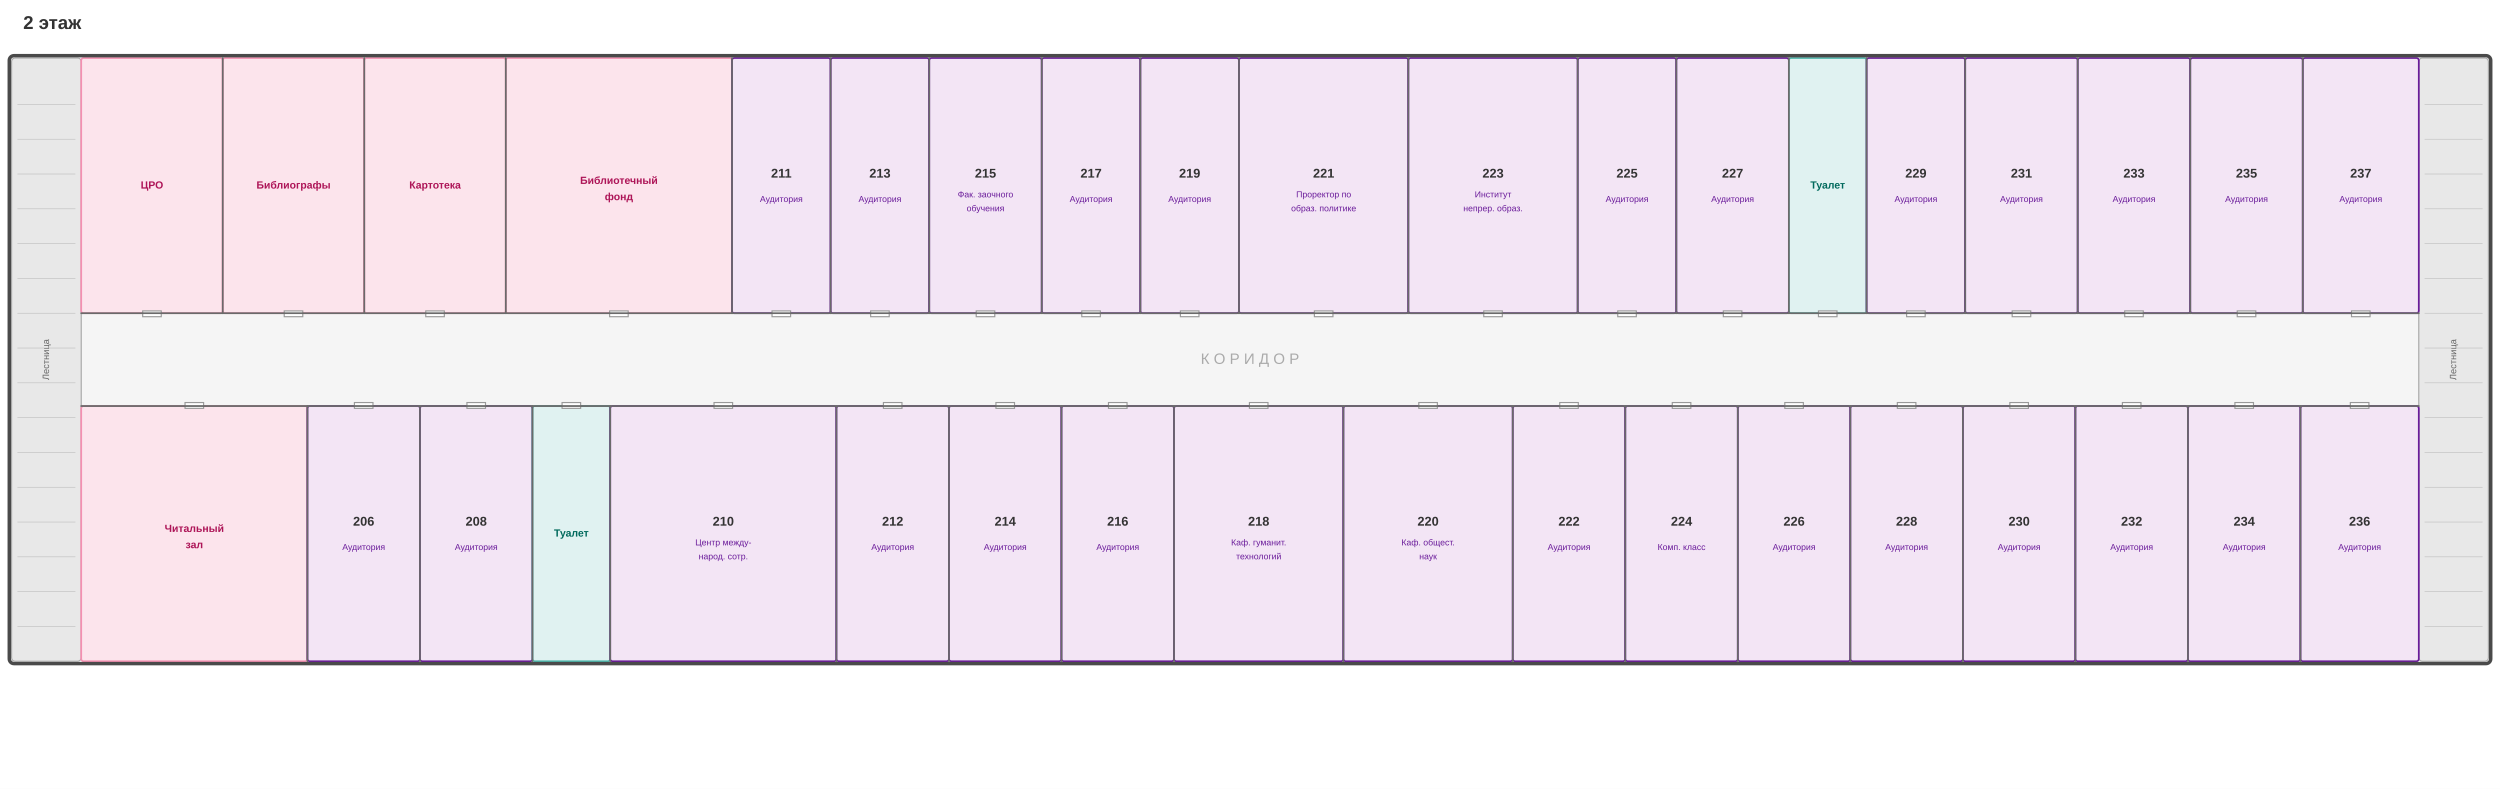
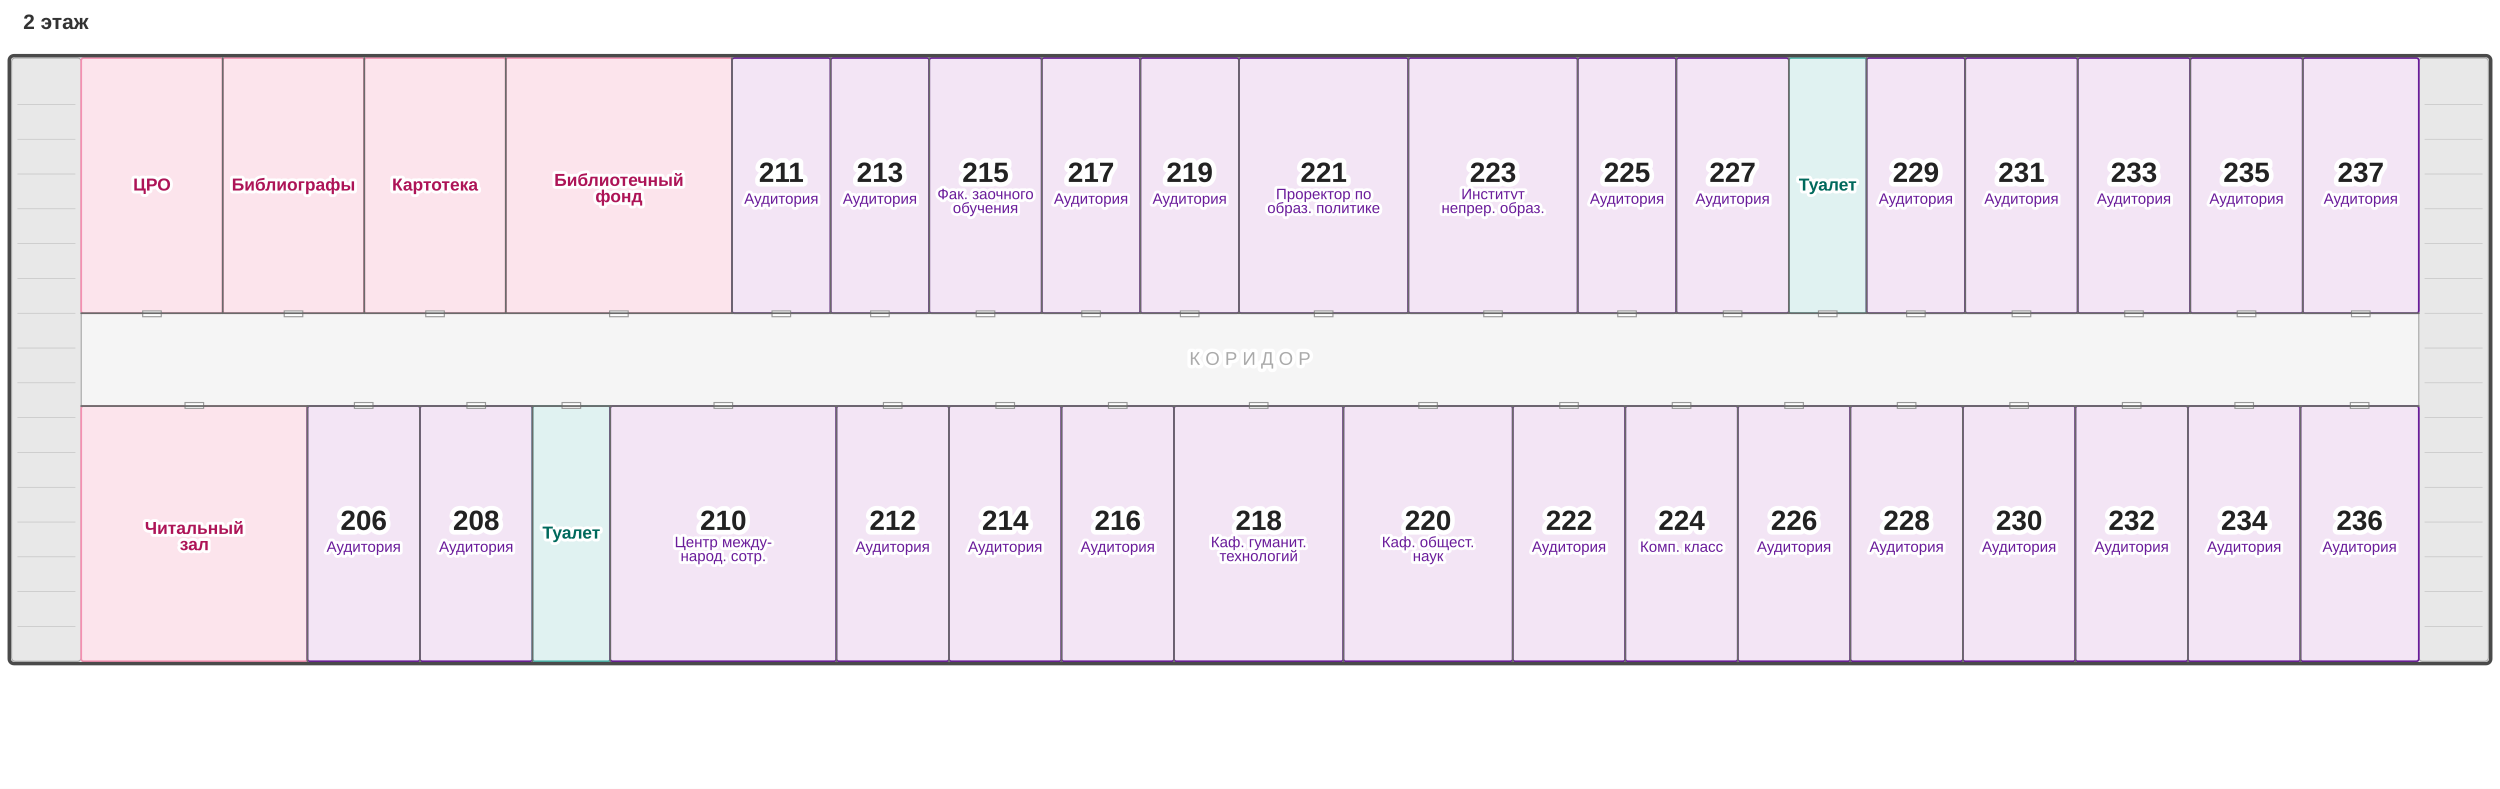
- <svg xmlns="http://www.w3.org/2000/svg" viewBox="0 0 2155 680" width="2155" height="680">
+ <svg xmlns="http://www.w3.org/2000/svg" viewBox="0 0 2155 680" preserveAspectRatio="xMidYMid meet">
  <defs>
    <style>
  .wall{fill:none;stroke:#4a4a4a;stroke-width:3;stroke-linecap:round}
  .inner-wall{fill:none;stroke:#6a6a6a;stroke-width:1.5;stroke-linecap:round}
  .room{fill:#F5F5F5;stroke:#BDBDBD;stroke-width:1;cursor:pointer;transition:fill .2s}
  .room:hover{fill:#EEEEEE}
  .room.active{fill:#E0E0E0;stroke:#757575;stroke-width:2}
  .corridor{fill:#f5f5f5;stroke:#ddd;stroke-width:1}
  .stairs{fill:#e8e8e8;stroke:#aaa;stroke-width:1}
  .toilet{fill:#E0F2F1;stroke:#4DB6AC;stroke-width:1.5;cursor:pointer;transition:fill .2s}
  .toilet:hover{fill:#B2DFDB}
  .toilet.active{fill:#80CBC4;stroke:#00897B;stroke-width:2}
  .special{fill:#FCE4EC;stroke:#F48FB1;stroke-width:1.5;cursor:pointer;transition:fill .2s}
  .special:hover{fill:#F8BBD0}
  .special.active{fill:#F48FB1;stroke:#C2185B;stroke-width:2}
  .service{fill:#fff3e0;stroke:#ffb74d;stroke-width:1}
-   .label{font-family:'Segoe UI',Arial,sans-serif;font-size:10px;fill:#333;text-anchor:middle;dominant-baseline:middle;pointer-events:none}
-   .room-num{font-family:'Segoe UI',Arial,sans-serif;font-size:11px;fill:#333;text-anchor:middle;dominant-baseline:middle;pointer-events:none;font-weight:700}
-   .dept-label{font-family:'Segoe UI',Arial,sans-serif;font-size:7.5px;fill:#555;text-anchor:middle;dominant-baseline:middle;pointer-events:none}
-   .floor-label{font-family:'Segoe UI',Arial,sans-serif;font-size:16px;fill:#333;font-weight:800}
+   .label{font-family:'Segoe UI',Arial,sans-serif;font-size:15px;fill:#333;text-anchor:middle;dominant-baseline:middle;pointer-events:none;paint-order:stroke;stroke:white;stroke-width:6px;stroke-linejoin:round}
+   .room-num{font-family:'Segoe UI',Arial,sans-serif;font-size:24px;fill:#222;text-anchor:middle;dominant-baseline:middle;pointer-events:none;font-weight:800;paint-order:stroke;stroke:white;stroke-width:8px;stroke-linejoin:round}
+   .dept-label{font-family:'Segoe UI',Arial,sans-serif;font-size:13px;fill:#444;text-anchor:middle;dominant-baseline:middle;pointer-events:none;paint-order:stroke;stroke:white;stroke-width:5px;stroke-linejoin:round}
+   .floor-label{font-family:'Segoe UI',Arial,sans-serif;font-size:18px;fill:#333;font-weight:800}
  .door{fill:#fff;stroke:#999;stroke-width:1}
  .atif-color{fill:#E3F2FD;stroke:#1565C0;stroke-width:1.5;cursor:pointer;transition:fill .2s}
  .atif-color:hover{fill:#BBDEFB}
  .atif-color.active{fill:#90CAF9;stroke:#1565C0;stroke-width:2}
  .itsu-color{fill:#E8F5E9;stroke:#2E7D32;stroke-width:1.5;cursor:pointer;transition:fill .2s}
  .itsu-color:hover{fill:#C8E6C9}
  .itsu-color.active{fill:#A5D6A7;stroke:#2E7D32;stroke-width:2}
  .ino-color{fill:#F3E5F5;stroke:#6A1B9A;stroke-width:1.5;cursor:pointer;transition:fill .2s}
  .ino-color:hover{fill:#E1BEE7}
  .ino-color.active{fill:#CE93D8;stroke:#6A1B9A;stroke-width:2}
  .lab-color{fill:#FFF8E1;stroke:#F9A825;stroke-width:1.5;cursor:pointer;transition:fill .2s}
  .lab-color:hover{fill:#FFECB3}
  .lab-color.active{fill:#FFD54F;stroke:#F9A825;stroke-width:2}
  .tech-color{fill:#ECEFF1;stroke:#546E7A;stroke-width:1.5;cursor:pointer;transition:fill .2s}
  .tech-color:hover{fill:#CFD8DC}
  .tech-color.active{fill:#B0BEC5;stroke:#546E7A;stroke-width:2}
+   
    </style>
  </defs>
  <rect width="2155" height="680" fill="white" />
  <text x="20" y="25" class="floor-label">2 этаж</text>
  <rect x="70" y="270" width="2015" height="80" class="corridor" rx="2" />
-   <text x="1077.5" y="310" class="label" style="font-size:13px;fill:#aaa">К О Р И Д О Р</text>
+   <text x="1077.5" y="310" class="label" style="font-size:16px;fill:#aaa">К О Р И Д О Р</text>
  <rect x="10" y="50" width="60" height="520" class="stairs" rx="3" />
-   <text x="40" y="310" class="label" style="font-size:8px;fill:#666" transform="rotate(-90,40,310)">Лестница</text>
+   <text x="40" y="310" class="label" style="font-size:14px;fill:#666;transform:rotate(-90deg);transform-origin:40px 310px;transform-box:view-box">Лестница</text>
  <line x1="15" y1="90" x2="65" y2="90" stroke="#bbb" stroke-width="0.5" />
  <line x1="15" y1="120" x2="65" y2="120" stroke="#bbb" stroke-width="0.5" />
  <line x1="15" y1="150" x2="65" y2="150" stroke="#bbb" stroke-width="0.5" />
  <line x1="15" y1="180" x2="65" y2="180" stroke="#bbb" stroke-width="0.5" />
  <line x1="15" y1="210" x2="65" y2="210" stroke="#bbb" stroke-width="0.5" />
  <line x1="15" y1="240" x2="65" y2="240" stroke="#bbb" stroke-width="0.5" />
  <line x1="15" y1="270" x2="65" y2="270" stroke="#bbb" stroke-width="0.5" />
  <line x1="15" y1="300" x2="65" y2="300" stroke="#bbb" stroke-width="0.5" />
  <line x1="15" y1="330" x2="65" y2="330" stroke="#bbb" stroke-width="0.5" />
  <line x1="15" y1="360" x2="65" y2="360" stroke="#bbb" stroke-width="0.5" />
  <line x1="15" y1="390" x2="65" y2="390" stroke="#bbb" stroke-width="0.5" />
  <line x1="15" y1="420" x2="65" y2="420" stroke="#bbb" stroke-width="0.5" />
  <line x1="15" y1="450" x2="65" y2="450" stroke="#bbb" stroke-width="0.5" />
  <line x1="15" y1="480" x2="65" y2="480" stroke="#bbb" stroke-width="0.5" />
  <line x1="15" y1="510" x2="65" y2="510" stroke="#bbb" stroke-width="0.5" />
  <line x1="15" y1="540" x2="65" y2="540" stroke="#bbb" stroke-width="0.5" />
  <rect x="2085" y="50" width="60" height="520" class="stairs" rx="3" />
-   <text x="2115" y="310" class="label" style="font-size:8px;fill:#666" transform="rotate(-90,2115,310)">Лестница</text>
+   <text x="2115" y="310" class="label" style="font-size:14px;fill:#666;transform:rotate(-90deg);transform-origin:2115px 310px;transform-box:view-box">Лестница</text>
  <line x1="2090" y1="90" x2="2140" y2="90" stroke="#bbb" stroke-width="0.5" />
  <line x1="2090" y1="120" x2="2140" y2="120" stroke="#bbb" stroke-width="0.5" />
  <line x1="2090" y1="150" x2="2140" y2="150" stroke="#bbb" stroke-width="0.5" />
  <line x1="2090" y1="180" x2="2140" y2="180" stroke="#bbb" stroke-width="0.5" />
  <line x1="2090" y1="210" x2="2140" y2="210" stroke="#bbb" stroke-width="0.5" />
  <line x1="2090" y1="240" x2="2140" y2="240" stroke="#bbb" stroke-width="0.5" />
  <line x1="2090" y1="270" x2="2140" y2="270" stroke="#bbb" stroke-width="0.5" />
  <line x1="2090" y1="300" x2="2140" y2="300" stroke="#bbb" stroke-width="0.5" />
  <line x1="2090" y1="330" x2="2140" y2="330" stroke="#bbb" stroke-width="0.5" />
  <line x1="2090" y1="360" x2="2140" y2="360" stroke="#bbb" stroke-width="0.5" />
  <line x1="2090" y1="390" x2="2140" y2="390" stroke="#bbb" stroke-width="0.5" />
  <line x1="2090" y1="420" x2="2140" y2="420" stroke="#bbb" stroke-width="0.5" />
  <line x1="2090" y1="450" x2="2140" y2="450" stroke="#bbb" stroke-width="0.5" />
  <line x1="2090" y1="480" x2="2140" y2="480" stroke="#bbb" stroke-width="0.5" />
  <line x1="2090" y1="510" x2="2140" y2="510" stroke="#bbb" stroke-width="0.5" />
  <line x1="2090" y1="540" x2="2140" y2="540" stroke="#bbb" stroke-width="0.5" />
  <rect x="70" y="50" width="122" height="220" class="special" data-type="cro" rx="2" />
-   <text x="131" y="160" class="dept-label" style="fill:#AD1457;font-size:9px;font-weight:600">ЦРО</text>
+   <text x="131" y="160" class="dept-label" style="fill:#AD1457;font-size:15px;font-weight:600">ЦРО</text>
  <rect x="123" y="268" width="16" height="5" class="door" />
  <rect x="192" y="50" width="122" height="220" class="special" data-type="bibliographers" rx="2" />
-   <text x="253" y="160" class="dept-label" style="fill:#AD1457;font-size:9px;font-weight:600">Библиографы</text>
+   <text x="253" y="160" class="dept-label" style="fill:#AD1457;font-size:15px;font-weight:600">Библиографы</text>
  <rect x="245" y="268" width="16" height="5" class="door" />
  <rect x="314" y="50" width="122" height="220" class="special" data-type="card-catalog" rx="2" />
-   <text x="375" y="160" class="dept-label" style="fill:#AD1457;font-size:9px;font-weight:600">Картотека</text>
+   <text x="375" y="160" class="dept-label" style="fill:#AD1457;font-size:15px;font-weight:600">Картотека</text>
  <rect x="367" y="268" width="16" height="5" class="door" />
  <rect x="436" y="50" width="195" height="220" class="special" data-type="library-fund" rx="2" />
-   <text x="533.5" y="156" class="dept-label" style="fill:#AD1457;font-size:9px;font-weight:600">Библиотечный</text>
-   <text x="533.5" y="170" class="dept-label" style="fill:#AD1457;font-size:9px;font-weight:600">фонд</text>
+   <text x="533.5" y="156" class="dept-label" style="fill:#AD1457;font-size:15px;font-weight:600">Библиотечный</text>
+   <text x="533.5" y="170" class="dept-label" style="fill:#AD1457;font-size:15px;font-weight:600">фонд</text>
  <rect x="525.5" y="268" width="16" height="5" class="door" />
  <rect x="631" y="50" width="85" height="220" class="room ino-color" data-room="211" data-type="ino" rx="2" />
  <text x="673.5" y="150" class="room-num">211</text>
-   <text x="673.5" y="172" class="dept-label" style="fill:#6A1B9A;font-size:7.5px">Аудитория</text>
+   <text x="673.5" y="172" class="dept-label" style="fill:#6A1B9A;font-size:13px">Аудитория</text>
  <rect x="665.5" y="268" width="16" height="5" class="door" />
  <rect x="716" y="50" width="85" height="220" class="room ino-color" data-room="213" data-type="ino" rx="2" />
  <text x="758.5" y="150" class="room-num">213</text>
-   <text x="758.5" y="172" class="dept-label" style="fill:#6A1B9A;font-size:7.5px">Аудитория</text>
+   <text x="758.5" y="172" class="dept-label" style="fill:#6A1B9A;font-size:13px">Аудитория</text>
  <rect x="750.5" y="268" width="16" height="5" class="door" />
  <rect x="801" y="50" width="97" height="220" class="room ino-color" data-room="215" data-type="ino" rx="2" />
  <text x="849.5" y="150" class="room-num">215</text>
-   <text x="849.5" y="168" class="dept-label" style="fill:#6A1B9A;font-size:7.5px">Фак. заочного</text>
-   <text x="849.5" y="180" class="dept-label" style="fill:#6A1B9A;font-size:7.5px">обучения</text>
+   <text x="849.5" y="168" class="dept-label" style="fill:#6A1B9A;font-size:13px">Фак. заочного</text>
+   <text x="849.5" y="180" class="dept-label" style="fill:#6A1B9A;font-size:13px">обучения</text>
  <rect x="841.5" y="268" width="16" height="5" class="door" />
  <rect x="898" y="50" width="85" height="220" class="room ino-color" data-room="217" data-type="ino" rx="2" />
  <text x="940.5" y="150" class="room-num">217</text>
-   <text x="940.5" y="172" class="dept-label" style="fill:#6A1B9A;font-size:7.5px">Аудитория</text>
+   <text x="940.5" y="172" class="dept-label" style="fill:#6A1B9A;font-size:13px">Аудитория</text>
  <rect x="932.5" y="268" width="16" height="5" class="door" />
  <rect x="983" y="50" width="85" height="220" class="room ino-color" data-room="219" data-type="ino" rx="2" />
  <text x="1025.5" y="150" class="room-num">219</text>
-   <text x="1025.5" y="172" class="dept-label" style="fill:#6A1B9A;font-size:7.5px">Аудитория</text>
+   <text x="1025.5" y="172" class="dept-label" style="fill:#6A1B9A;font-size:13px">Аудитория</text>
  <rect x="1017.5" y="268" width="16" height="5" class="door" />
  <rect x="1068" y="50" width="146" height="220" class="room ino-color" data-room="221" data-type="ino" rx="2" />
  <text x="1141" y="150" class="room-num">221</text>
-   <text x="1141" y="168" class="dept-label" style="fill:#6A1B9A;font-size:7.5px">Проректор по</text>
-   <text x="1141" y="180" class="dept-label" style="fill:#6A1B9A;font-size:7.5px">образ. политике</text>
+   <text x="1141" y="168" class="dept-label" style="fill:#6A1B9A;font-size:13px">Проректор по</text>
+   <text x="1141" y="180" class="dept-label" style="fill:#6A1B9A;font-size:13px">образ. политике</text>
  <rect x="1133" y="268" width="16" height="5" class="door" />
  <rect x="1214" y="50" width="146" height="220" class="room ino-color" data-room="223" data-type="ino" rx="2" />
  <text x="1287" y="150" class="room-num">223</text>
-   <text x="1287" y="168" class="dept-label" style="fill:#6A1B9A;font-size:7.5px">Институт</text>
-   <text x="1287" y="180" class="dept-label" style="fill:#6A1B9A;font-size:7.5px">непрер. образ.</text>
+   <text x="1287" y="168" class="dept-label" style="fill:#6A1B9A;font-size:13px">Институт</text>
+   <text x="1287" y="180" class="dept-label" style="fill:#6A1B9A;font-size:13px">непрер. образ.</text>
  <rect x="1279" y="268" width="16" height="5" class="door" />
  <rect x="1360" y="50" width="85" height="220" class="room ino-color" data-room="225" data-type="ino" rx="2" />
  <text x="1402.5" y="150" class="room-num">225</text>
-   <text x="1402.5" y="172" class="dept-label" style="fill:#6A1B9A;font-size:7.5px">Аудитория</text>
+   <text x="1402.5" y="172" class="dept-label" style="fill:#6A1B9A;font-size:13px">Аудитория</text>
  <rect x="1394.5" y="268" width="16" height="5" class="door" />
  <rect x="1445" y="50" width="97" height="220" class="room ino-color" data-room="227" data-type="ino" rx="2" />
  <text x="1493.5" y="150" class="room-num">227</text>
-   <text x="1493.5" y="172" class="dept-label" style="fill:#6A1B9A;font-size:7.5px">Аудитория</text>
+   <text x="1493.5" y="172" class="dept-label" style="fill:#6A1B9A;font-size:13px">Аудитория</text>
  <rect x="1485.5" y="268" width="16" height="5" class="door" />
  <rect x="1542" y="50" width="67" height="220" class="toilet" data-type="toilet" rx="2" />
-   <text x="1575.5" y="160" class="dept-label" style="fill:#00695C;font-size:9px;font-weight:600">Туалет</text>
+   <text x="1575.5" y="160" class="dept-label" style="fill:#00695C;font-size:15px;font-weight:600">Туалет</text>
  <rect x="1567.5" y="268" width="16" height="5" class="door" />
  <rect x="1609" y="50" width="85" height="220" class="room ino-color" data-room="229" data-type="ino" rx="2" />
  <text x="1651.5" y="150" class="room-num">229</text>
-   <text x="1651.5" y="172" class="dept-label" style="fill:#6A1B9A;font-size:7.5px">Аудитория</text>
+   <text x="1651.5" y="172" class="dept-label" style="fill:#6A1B9A;font-size:13px">Аудитория</text>
  <rect x="1643.5" y="268" width="16" height="5" class="door" />
  <rect x="1694" y="50" width="97" height="220" class="room ino-color" data-room="231" data-type="ino" rx="2" />
  <text x="1742.5" y="150" class="room-num">231</text>
-   <text x="1742.5" y="172" class="dept-label" style="fill:#6A1B9A;font-size:7.5px">Аудитория</text>
+   <text x="1742.5" y="172" class="dept-label" style="fill:#6A1B9A;font-size:13px">Аудитория</text>
  <rect x="1734.5" y="268" width="16" height="5" class="door" />
  <rect x="1791" y="50" width="97" height="220" class="room ino-color" data-room="233" data-type="ino" rx="2" />
  <text x="1839.5" y="150" class="room-num">233</text>
-   <text x="1839.5" y="172" class="dept-label" style="fill:#6A1B9A;font-size:7.5px">Аудитория</text>
+   <text x="1839.5" y="172" class="dept-label" style="fill:#6A1B9A;font-size:13px">Аудитория</text>
  <rect x="1831.5" y="268" width="16" height="5" class="door" />
  <rect x="1888" y="50" width="97" height="220" class="room ino-color" data-room="235" data-type="ino" rx="2" />
  <text x="1936.5" y="150" class="room-num">235</text>
-   <text x="1936.5" y="172" class="dept-label" style="fill:#6A1B9A;font-size:7.5px">Аудитория</text>
+   <text x="1936.5" y="172" class="dept-label" style="fill:#6A1B9A;font-size:13px">Аудитория</text>
  <rect x="1928.5" y="268" width="16" height="5" class="door" />
  <rect x="1985" y="50" width="100" height="220" class="room ino-color" data-room="237" data-type="ino" rx="2" />
  <text x="2035" y="150" class="room-num">237</text>
-   <text x="2035" y="172" class="dept-label" style="fill:#6A1B9A;font-size:7.5px">Аудитория</text>
+   <text x="2035" y="172" class="dept-label" style="fill:#6A1B9A;font-size:13px">Аудитория</text>
  <rect x="2027" y="268" width="16" height="5" class="door" />
  <rect x="70" y="350" width="195" height="220" class="special" data-type="reading-room" rx="2" />
-   <text x="167.5" y="456" class="dept-label" style="fill:#AD1457;font-size:9px;font-weight:600">Читальный</text>
-   <text x="167.5" y="470" class="dept-label" style="fill:#AD1457;font-size:9px;font-weight:600">зал</text>
+   <text x="167.5" y="456" class="dept-label" style="fill:#AD1457;font-size:15px;font-weight:600">Читальный</text>
+   <text x="167.5" y="470" class="dept-label" style="fill:#AD1457;font-size:15px;font-weight:600">зал</text>
  <rect x="159.5" y="347" width="16" height="5" class="door" />
  <rect x="265" y="350" width="97" height="220" class="room ino-color" data-room="206" data-type="ino" rx="2" />
  <text x="313.5" y="450" class="room-num">206</text>
-   <text x="313.5" y="472" class="dept-label" style="fill:#6A1B9A;font-size:7.5px">Аудитория</text>
+   <text x="313.5" y="472" class="dept-label" style="fill:#6A1B9A;font-size:13px">Аудитория</text>
  <rect x="305.5" y="347" width="16" height="5" class="door" />
  <rect x="362" y="350" width="97" height="220" class="room ino-color" data-room="208" data-type="ino" rx="2" />
  <text x="410.5" y="450" class="room-num">208</text>
-   <text x="410.5" y="472" class="dept-label" style="fill:#6A1B9A;font-size:7.5px">Аудитория</text>
+   <text x="410.5" y="472" class="dept-label" style="fill:#6A1B9A;font-size:13px">Аудитория</text>
  <rect x="402.5" y="347" width="16" height="5" class="door" />
  <rect x="459" y="350" width="67" height="220" class="toilet" data-type="toilet" rx="2" />
-   <text x="492.5" y="460" class="dept-label" style="fill:#00695C;font-size:9px;font-weight:600">Туалет</text>
+   <text x="492.5" y="460" class="dept-label" style="fill:#00695C;font-size:15px;font-weight:600">Туалет</text>
  <rect x="484.5" y="347" width="16" height="5" class="door" />
  <rect x="526" y="350" width="195" height="220" class="room ino-color" data-room="210" data-type="ino" rx="2" />
  <text x="623.5" y="450" class="room-num">210</text>
-   <text x="623.5" y="468" class="dept-label" style="fill:#6A1B9A;font-size:7.5px">Центр между-</text>
-   <text x="623.5" y="480" class="dept-label" style="fill:#6A1B9A;font-size:7.5px">народ. сотр.</text>
+   <text x="623.5" y="468" class="dept-label" style="fill:#6A1B9A;font-size:13px">Центр между-</text>
+   <text x="623.5" y="480" class="dept-label" style="fill:#6A1B9A;font-size:13px">народ. сотр.</text>
  <rect x="615.5" y="347" width="16" height="5" class="door" />
  <rect x="721" y="350" width="97" height="220" class="room ino-color" data-room="212" data-type="ino" rx="2" />
  <text x="769.5" y="450" class="room-num">212</text>
-   <text x="769.5" y="472" class="dept-label" style="fill:#6A1B9A;font-size:7.5px">Аудитория</text>
+   <text x="769.5" y="472" class="dept-label" style="fill:#6A1B9A;font-size:13px">Аудитория</text>
  <rect x="761.5" y="347" width="16" height="5" class="door" />
  <rect x="818" y="350" width="97" height="220" class="room ino-color" data-room="214" data-type="ino" rx="2" />
  <text x="866.5" y="450" class="room-num">214</text>
-   <text x="866.5" y="472" class="dept-label" style="fill:#6A1B9A;font-size:7.5px">Аудитория</text>
+   <text x="866.5" y="472" class="dept-label" style="fill:#6A1B9A;font-size:13px">Аудитория</text>
  <rect x="858.5" y="347" width="16" height="5" class="door" />
  <rect x="915" y="350" width="97" height="220" class="room ino-color" data-room="216" data-type="ino" rx="2" />
  <text x="963.5" y="450" class="room-num">216</text>
-   <text x="963.5" y="472" class="dept-label" style="fill:#6A1B9A;font-size:7.5px">Аудитория</text>
+   <text x="963.5" y="472" class="dept-label" style="fill:#6A1B9A;font-size:13px">Аудитория</text>
  <rect x="955.5" y="347" width="16" height="5" class="door" />
  <rect x="1012" y="350" width="146" height="220" class="room ino-color" data-room="218" data-type="ino" rx="2" />
  <text x="1085" y="450" class="room-num">218</text>
-   <text x="1085" y="468" class="dept-label" style="fill:#6A1B9A;font-size:7.5px">Каф. гуманит.</text>
-   <text x="1085" y="480" class="dept-label" style="fill:#6A1B9A;font-size:7.5px">технологий</text>
+   <text x="1085" y="468" class="dept-label" style="fill:#6A1B9A;font-size:13px">Каф. гуманит.</text>
+   <text x="1085" y="480" class="dept-label" style="fill:#6A1B9A;font-size:13px">технологий</text>
  <rect x="1077" y="347" width="16" height="5" class="door" />
  <rect x="1158" y="350" width="146" height="220" class="room ino-color" data-room="220" data-type="ino" rx="2" />
  <text x="1231" y="450" class="room-num">220</text>
-   <text x="1231" y="468" class="dept-label" style="fill:#6A1B9A;font-size:7.5px">Каф. общест.</text>
-   <text x="1231" y="480" class="dept-label" style="fill:#6A1B9A;font-size:7.5px">наук</text>
+   <text x="1231" y="468" class="dept-label" style="fill:#6A1B9A;font-size:13px">Каф. общест.</text>
+   <text x="1231" y="480" class="dept-label" style="fill:#6A1B9A;font-size:13px">наук</text>
  <rect x="1223" y="347" width="16" height="5" class="door" />
  <rect x="1304" y="350" width="97" height="220" class="room ino-color" data-room="222" data-type="ino" rx="2" />
  <text x="1352.5" y="450" class="room-num">222</text>
-   <text x="1352.5" y="472" class="dept-label" style="fill:#6A1B9A;font-size:7.5px">Аудитория</text>
+   <text x="1352.5" y="472" class="dept-label" style="fill:#6A1B9A;font-size:13px">Аудитория</text>
  <rect x="1344.5" y="347" width="16" height="5" class="door" />
  <rect x="1401" y="350" width="97" height="220" class="room ino-color" data-room="224" data-type="ino" rx="2" />
  <text x="1449.5" y="450" class="room-num">224</text>
-   <text x="1449.5" y="472" class="dept-label" style="fill:#6A1B9A;font-size:7.5px">Комп. класс</text>
+   <text x="1449.5" y="472" class="dept-label" style="fill:#6A1B9A;font-size:13px">Комп. класс</text>
  <rect x="1441.5" y="347" width="16" height="5" class="door" />
  <rect x="1498" y="350" width="97" height="220" class="room ino-color" data-room="226" data-type="ino" rx="2" />
  <text x="1546.5" y="450" class="room-num">226</text>
-   <text x="1546.5" y="472" class="dept-label" style="fill:#6A1B9A;font-size:7.5px">Аудитория</text>
+   <text x="1546.5" y="472" class="dept-label" style="fill:#6A1B9A;font-size:13px">Аудитория</text>
  <rect x="1538.5" y="347" width="16" height="5" class="door" />
  <rect x="1595" y="350" width="97" height="220" class="room ino-color" data-room="228" data-type="ino" rx="2" />
  <text x="1643.5" y="450" class="room-num">228</text>
-   <text x="1643.5" y="472" class="dept-label" style="fill:#6A1B9A;font-size:7.5px">Аудитория</text>
+   <text x="1643.5" y="472" class="dept-label" style="fill:#6A1B9A;font-size:13px">Аудитория</text>
  <rect x="1635.5" y="347" width="16" height="5" class="door" />
  <rect x="1692" y="350" width="97" height="220" class="room ino-color" data-room="230" data-type="ino" rx="2" />
  <text x="1740.5" y="450" class="room-num">230</text>
-   <text x="1740.5" y="472" class="dept-label" style="fill:#6A1B9A;font-size:7.5px">Аудитория</text>
+   <text x="1740.5" y="472" class="dept-label" style="fill:#6A1B9A;font-size:13px">Аудитория</text>
  <rect x="1732.5" y="347" width="16" height="5" class="door" />
  <rect x="1789" y="350" width="97" height="220" class="room ino-color" data-room="232" data-type="ino" rx="2" />
  <text x="1837.5" y="450" class="room-num">232</text>
-   <text x="1837.5" y="472" class="dept-label" style="fill:#6A1B9A;font-size:7.5px">Аудитория</text>
+   <text x="1837.5" y="472" class="dept-label" style="fill:#6A1B9A;font-size:13px">Аудитория</text>
  <rect x="1829.5" y="347" width="16" height="5" class="door" />
  <rect x="1886" y="350" width="97" height="220" class="room ino-color" data-room="234" data-type="ino" rx="2" />
  <text x="1934.5" y="450" class="room-num">234</text>
-   <text x="1934.5" y="472" class="dept-label" style="fill:#6A1B9A;font-size:7.5px">Аудитория</text>
+   <text x="1934.5" y="472" class="dept-label" style="fill:#6A1B9A;font-size:13px">Аудитория</text>
  <rect x="1926.5" y="347" width="16" height="5" class="door" />
  <rect x="1983" y="350" width="102" height="220" class="room ino-color" data-room="236" data-type="ino" rx="2" />
  <text x="2034" y="450" class="room-num">236</text>
-   <text x="2034" y="472" class="dept-label" style="fill:#6A1B9A;font-size:7.5px">Аудитория</text>
+   <text x="2034" y="472" class="dept-label" style="fill:#6A1B9A;font-size:13px">Аудитория</text>
  <rect x="2026" y="347" width="16" height="5" class="door" />
  <rect x="8" y="48" width="2139" height="524" class="wall" rx="4" />
  <line x1="70" y1="270" x2="2085" y2="270" class="inner-wall" />
  <line x1="70" y1="350" x2="2085" y2="350" class="inner-wall" />
  <line x1="192" y1="50" x2="192" y2="270" class="inner-wall" />
  <line x1="314" y1="50" x2="314" y2="270" class="inner-wall" />
  <line x1="436" y1="50" x2="436" y2="270" class="inner-wall" />
  <line x1="631" y1="50" x2="631" y2="270" class="inner-wall" />
  <line x1="716" y1="50" x2="716" y2="270" class="inner-wall" />
  <line x1="801" y1="50" x2="801" y2="270" class="inner-wall" />
  <line x1="898" y1="50" x2="898" y2="270" class="inner-wall" />
  <line x1="983" y1="50" x2="983" y2="270" class="inner-wall" />
  <line x1="1068" y1="50" x2="1068" y2="270" class="inner-wall" />
  <line x1="1214" y1="50" x2="1214" y2="270" class="inner-wall" />
  <line x1="1360" y1="50" x2="1360" y2="270" class="inner-wall" />
  <line x1="1445" y1="50" x2="1445" y2="270" class="inner-wall" />
  <line x1="1542" y1="50" x2="1542" y2="270" class="inner-wall" />
  <line x1="1609" y1="50" x2="1609" y2="270" class="inner-wall" />
  <line x1="1694" y1="50" x2="1694" y2="270" class="inner-wall" />
  <line x1="1791" y1="50" x2="1791" y2="270" class="inner-wall" />
  <line x1="1888" y1="50" x2="1888" y2="270" class="inner-wall" />
  <line x1="1985" y1="50" x2="1985" y2="270" class="inner-wall" />
  <line x1="265" y1="350" x2="265" y2="570" class="inner-wall" />
  <line x1="362" y1="350" x2="362" y2="570" class="inner-wall" />
  <line x1="459" y1="350" x2="459" y2="570" class="inner-wall" />
  <line x1="526" y1="350" x2="526" y2="570" class="inner-wall" />
  <line x1="721" y1="350" x2="721" y2="570" class="inner-wall" />
  <line x1="818" y1="350" x2="818" y2="570" class="inner-wall" />
  <line x1="915" y1="350" x2="915" y2="570" class="inner-wall" />
  <line x1="1012" y1="350" x2="1012" y2="570" class="inner-wall" />
  <line x1="1158" y1="350" x2="1158" y2="570" class="inner-wall" />
  <line x1="1304" y1="350" x2="1304" y2="570" class="inner-wall" />
  <line x1="1401" y1="350" x2="1401" y2="570" class="inner-wall" />
  <line x1="1498" y1="350" x2="1498" y2="570" class="inner-wall" />
  <line x1="1595" y1="350" x2="1595" y2="570" class="inner-wall" />
  <line x1="1692" y1="350" x2="1692" y2="570" class="inner-wall" />
  <line x1="1789" y1="350" x2="1789" y2="570" class="inner-wall" />
  <line x1="1886" y1="350" x2="1886" y2="570" class="inner-wall" />
  <line x1="1983" y1="350" x2="1983" y2="570" class="inner-wall" />
</svg>
